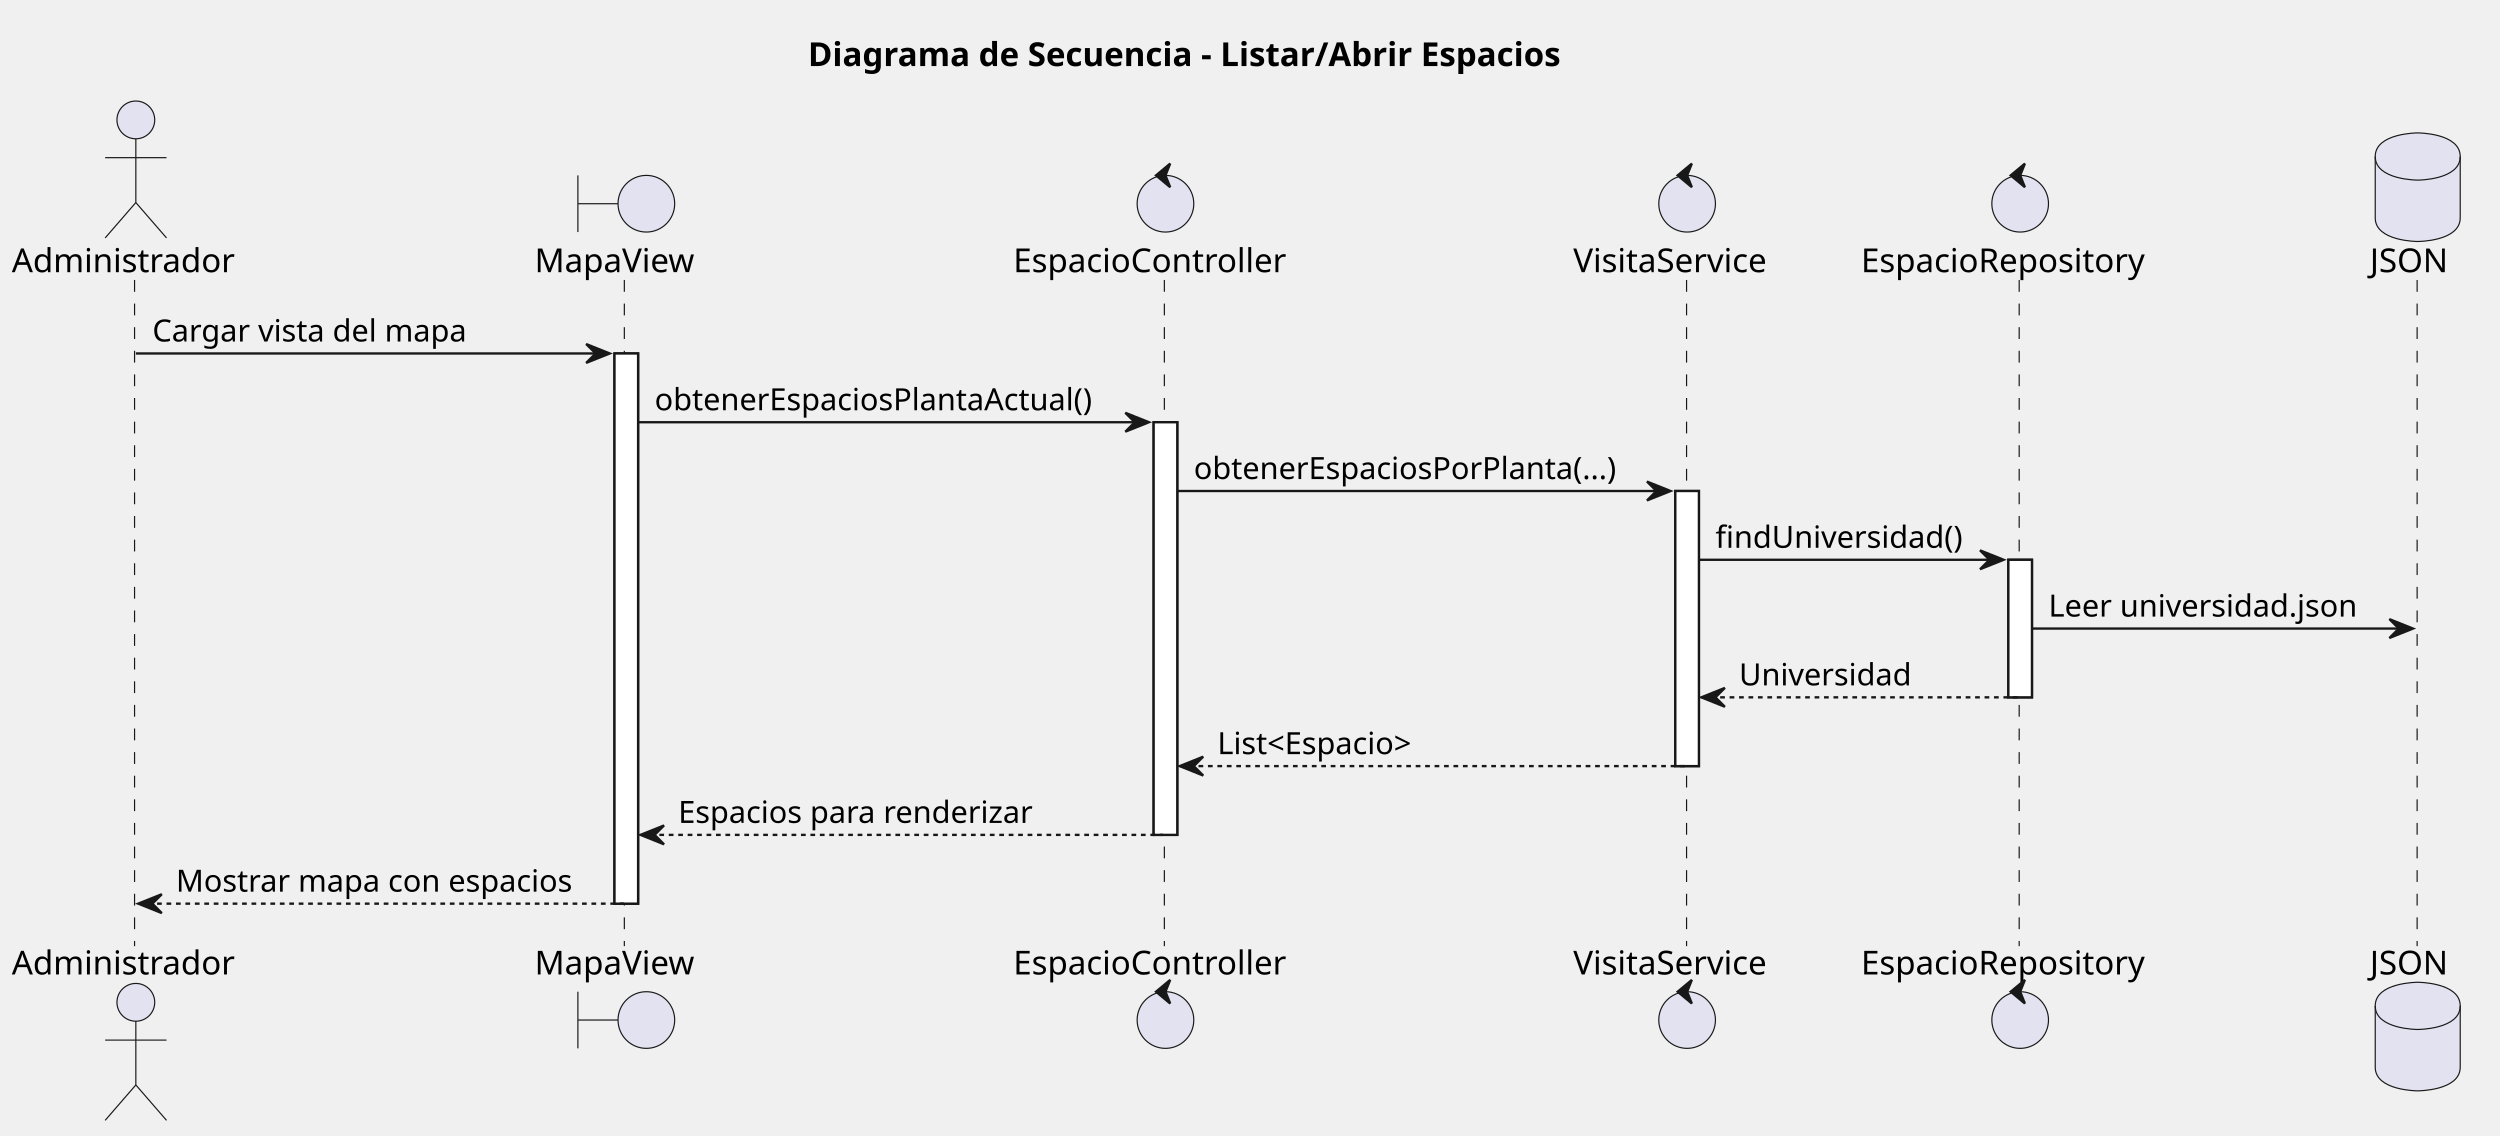
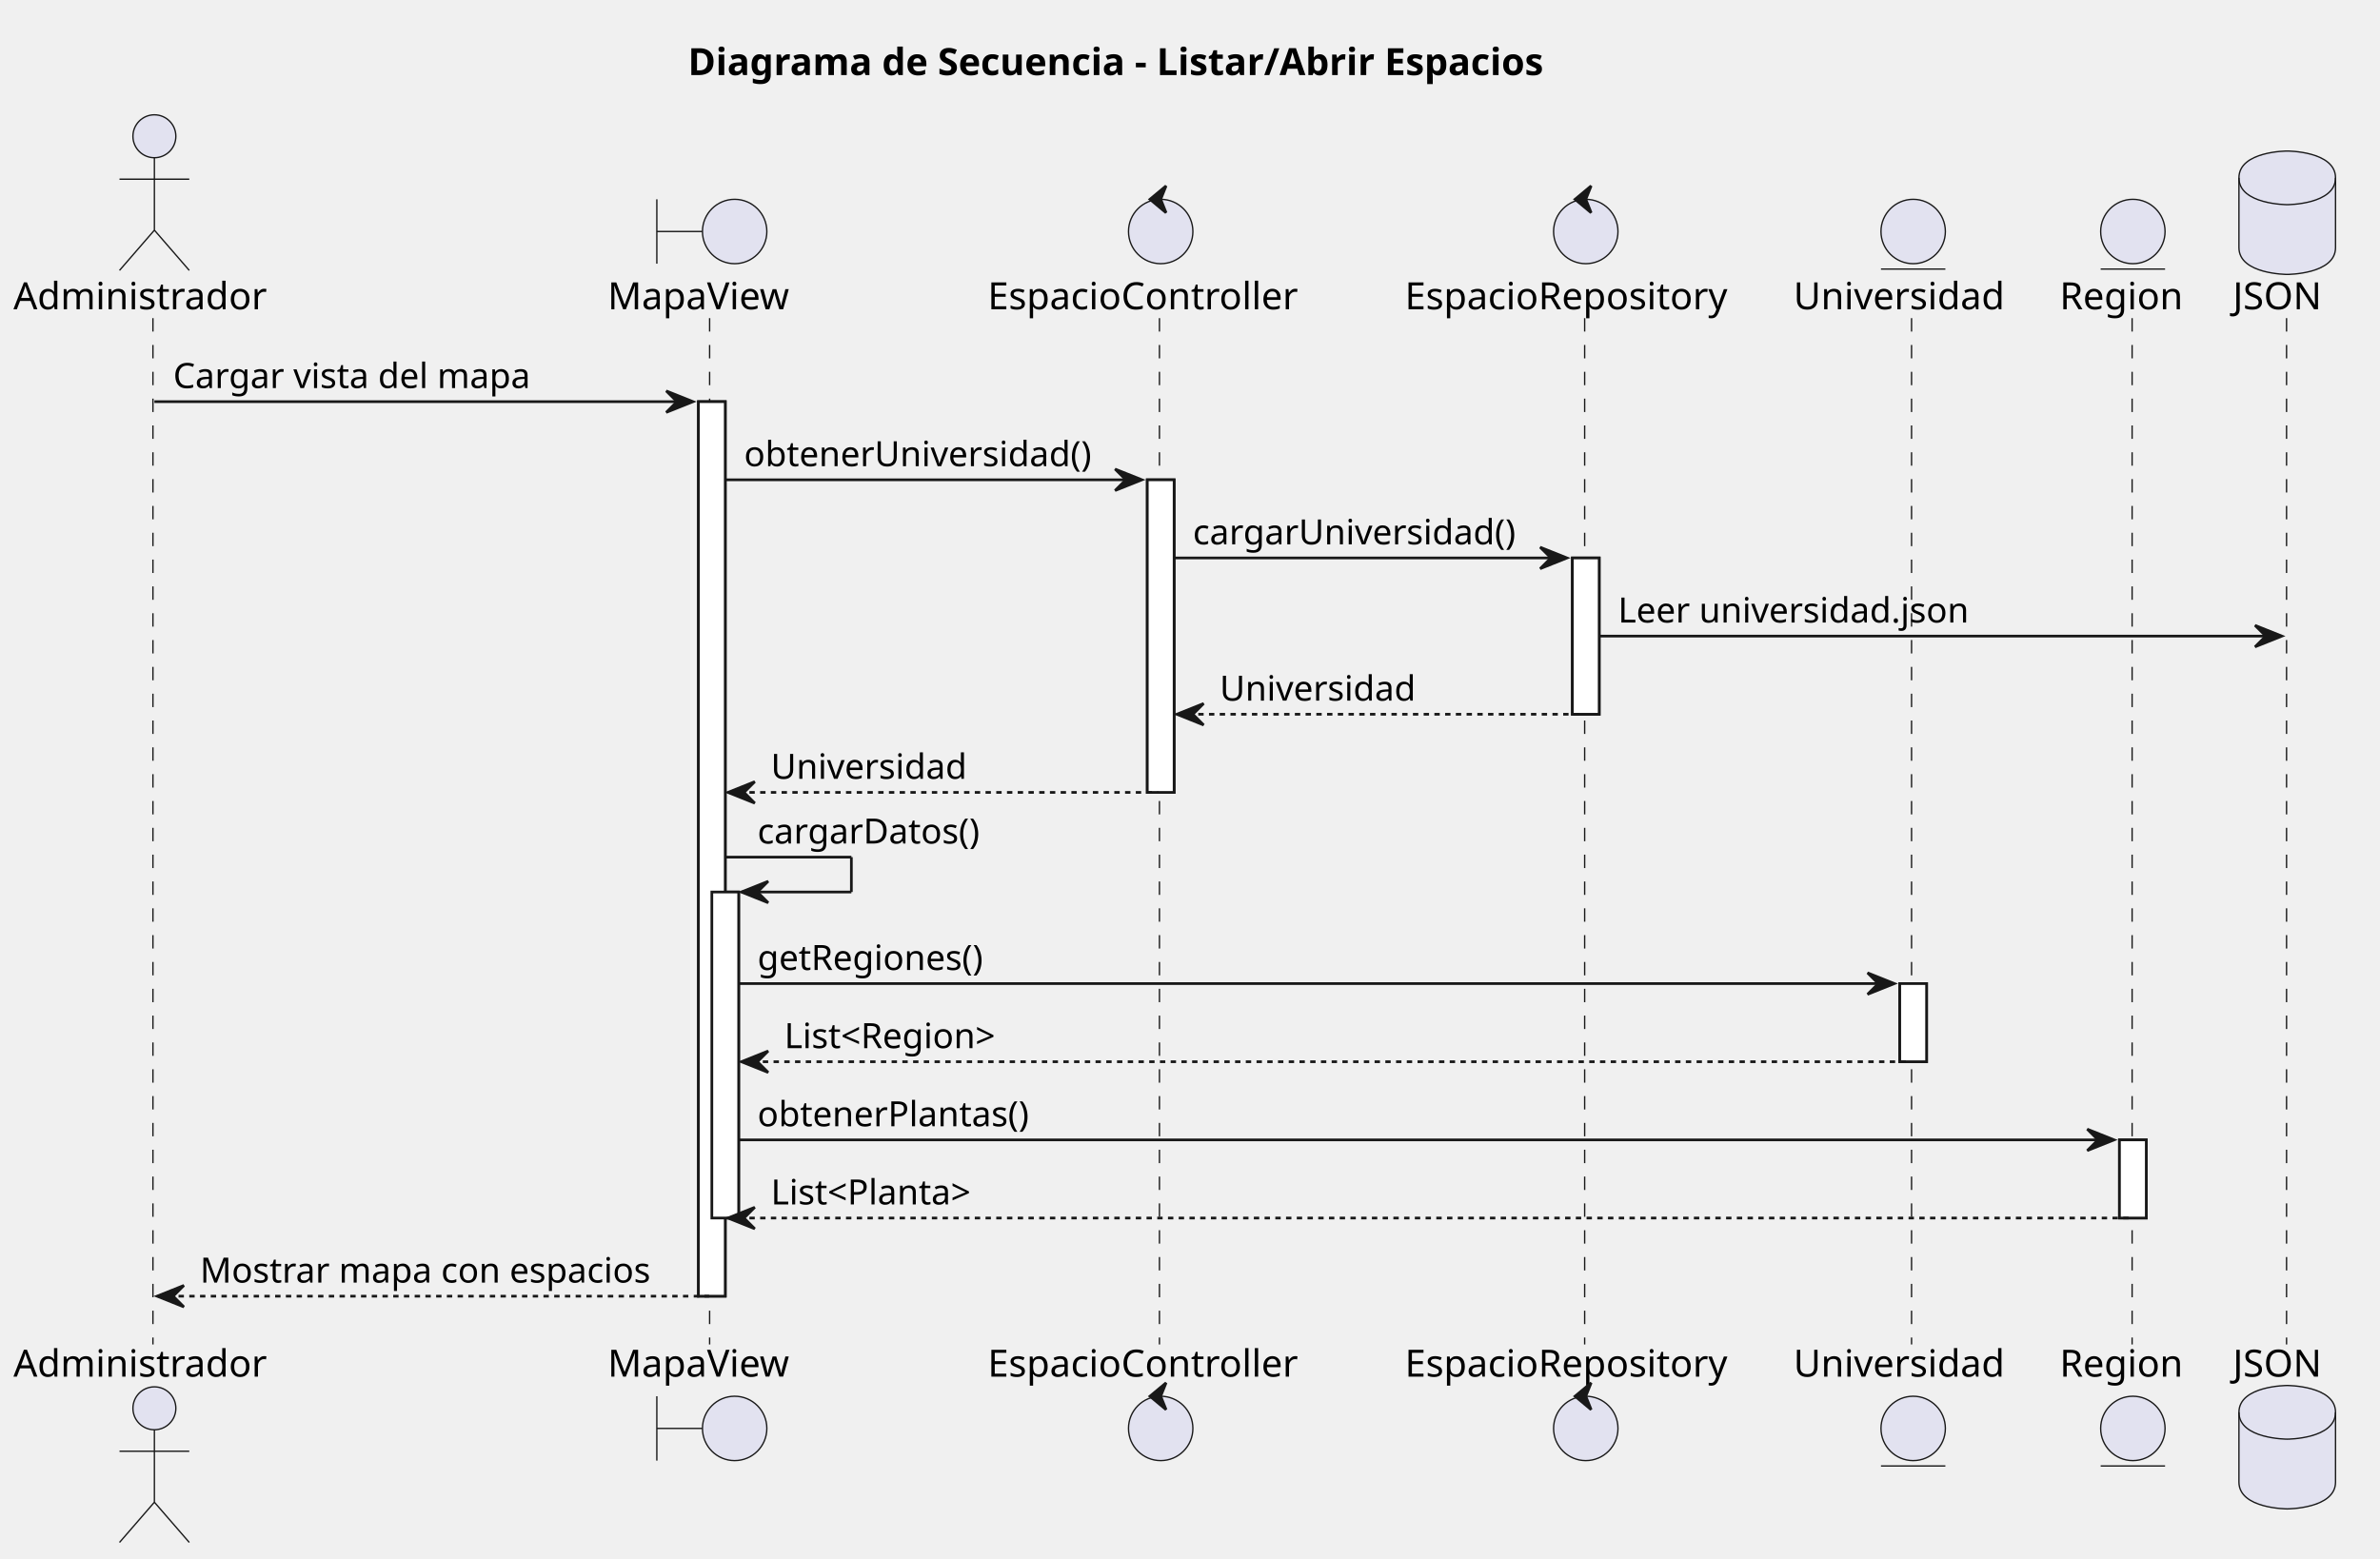
- <svg xmlns="http://www.w3.org/2000/svg" contentStyleType="text/css" data-diagram-type="SEQUENCE" height="481px" preserveAspectRatio="none" style="width:1059px;height:481px;background:#FFFFFF;" version="1.1" viewBox="0 0 1059 481" width="1059px" zoomAndPan="magnify">
+ <svg xmlns="http://www.w3.org/2000/svg" contentStyleType="text/css" data-diagram-type="SEQUENCE" height="581px" preserveAspectRatio="none" style="width:887px;height:581px;background:#FFFFFF;" version="1.1" viewBox="0 0 887 581" width="887px" zoomAndPan="magnify">
  <defs />
  <g>
-     <text fill="#000000" font-family="sans-serif" font-size="14" font-weight="bold" lengthAdjust="spacing" textLength="363.911" x="342.246" y="27.995">Diagrama de Secuencia - Listar/Abrir Espacios</text>
-     <g>
-       <rect fill="#FFFFFF" height="233.062" style="stroke:#181818;stroke-width:1;" width="10" x="260.296" y="149.727" />
-     </g>
-     <g>
-       <rect fill="#FFFFFF" height="174.797" style="stroke:#181818;stroke-width:1;" width="10" x="488.689" y="178.859" />
-     </g>
-     <g>
-       <rect fill="#FFFFFF" height="116.531" style="stroke:#181818;stroke-width:1;" width="10" x="709.661" y="207.992" />
-     </g>
-     <g>
-       <rect fill="#FFFFFF" height="58.266" style="stroke:#181818;stroke-width:1;" width="10" x="850.742" y="237.125" />
-     </g>
-     <g>
-       <rect fill="#000000" fill-opacity="0" height="282.195" width="8" x="53.54" y="118.594" />
-       <line style="stroke:#181818;stroke-width:0.5;stroke-dasharray:5,5;" x1="57" x2="57" y1="118.594" y2="400.789" />
-     </g>
-     <g>
-       <rect fill="#000000" fill-opacity="0" height="282.195" width="8" x="261.296" y="118.594" />
-       <line style="stroke:#181818;stroke-width:0.5;stroke-dasharray:5,5;" x1="264.469" x2="264.469" y1="118.594" y2="400.789" />
-     </g>
-     <g>
-       <rect fill="#000000" fill-opacity="0" height="282.195" width="8" x="489.689" y="118.594" />
-       <line style="stroke:#181818;stroke-width:0.5;stroke-dasharray:5,5;" x1="493.224" x2="493.224" y1="118.594" y2="400.789" />
-     </g>
-     <g>
-       <rect fill="#000000" fill-opacity="0" height="282.195" width="8" x="710.661" y="118.594" />
-       <line style="stroke:#181818;stroke-width:0.5;stroke-dasharray:5,5;" x1="714.431" x2="714.431" y1="118.594" y2="400.789" />
-     </g>
-     <g>
-       <rect fill="#000000" fill-opacity="0" height="282.195" width="8" x="851.742" y="118.594" />
-       <line style="stroke:#181818;stroke-width:0.5;stroke-dasharray:5,5;" x1="855.327" x2="855.327" y1="118.594" y2="400.789" />
-     </g>
-     <g>
-       <rect fill="#000000" fill-opacity="0" height="282.195" width="8" x="1020.149" y="118.594" />
-       <line style="stroke:#181818;stroke-width:0.5;stroke-dasharray:5,5;" x1="1023.895" x2="1023.895" y1="118.594" y2="400.789" />
+     <text fill="#000000" font-family="sans-serif" font-size="14" font-weight="bold" lengthAdjust="spacing" textLength="363.911" x="256.385" y="27.995">Diagrama de Secuencia - Listar/Abrir Espacios</text>
+     <g>
+       <rect fill="#FFFFFF" height="333.461" style="stroke:#181818;stroke-width:1;" width="10" x="260.296" y="149.727" />
+     </g>
+     <g>
+       <rect fill="#FFFFFF" height="121.531" style="stroke:#181818;stroke-width:1;" width="10" x="265.296" y="332.523" />
+     </g>
+     <g>
+       <rect fill="#FFFFFF" height="116.531" style="stroke:#181818;stroke-width:1;" width="10" x="427.58" y="178.859" />
+     </g>
+     <g>
+       <rect fill="#FFFFFF" height="58.266" style="stroke:#181818;stroke-width:1;" width="10" x="586.002" y="207.992" />
+     </g>
+     <g>
+       <rect fill="#FFFFFF" height="29.133" style="stroke:#181818;stroke-width:1;" width="10" x="708.018" y="366.656" />
+     </g>
+     <g>
+       <rect fill="#FFFFFF" height="29.133" style="stroke:#181818;stroke-width:1;" width="10" x="789.895" y="424.922" />
+     </g>
+     <g>
+       <rect fill="#000000" fill-opacity="0" height="382.594" width="8" x="53.54" y="118.594" />
+       <line style="stroke:#181818;stroke-width:0.5;stroke-dasharray:5,5;" x1="57" x2="57" y1="118.594" y2="501.188" />
+     </g>
+     <g>
+       <rect fill="#000000" fill-opacity="0" height="382.594" width="8" x="261.296" y="118.594" />
+       <line style="stroke:#181818;stroke-width:0.5;stroke-dasharray:5,5;" x1="264.469" x2="264.469" y1="118.594" y2="501.188" />
+     </g>
+     <g>
+       <rect fill="#000000" fill-opacity="0" height="382.594" width="8" x="428.58" y="118.594" />
+       <line style="stroke:#181818;stroke-width:0.5;stroke-dasharray:5,5;" x1="432.115" x2="432.115" y1="118.594" y2="501.188" />
+     </g>
+     <g>
+       <rect fill="#000000" fill-opacity="0" height="382.594" width="8" x="587.002" y="118.594" />
+       <line style="stroke:#181818;stroke-width:0.5;stroke-dasharray:5,5;" x1="590.587" x2="590.587" y1="118.594" y2="501.188" />
+     </g>
+     <g>
+       <rect fill="#000000" fill-opacity="0" height="382.594" width="8" x="709.018" y="118.594" />
+       <line style="stroke:#181818;stroke-width:0.5;stroke-dasharray:5,5;" x1="712.418" x2="712.418" y1="118.594" y2="501.188" />
+     </g>
+     <g>
+       <rect fill="#000000" fill-opacity="0" height="382.594" width="8" x="790.895" y="118.594" />
+       <line style="stroke:#181818;stroke-width:0.5;stroke-dasharray:5,5;" x1="794.618" x2="794.618" y1="118.594" y2="501.188" />
+     </g>
+     <g>
+       <rect fill="#000000" fill-opacity="0" height="382.594" width="8" x="848.427" y="118.594" />
+       <line style="stroke:#181818;stroke-width:0.5;stroke-dasharray:5,5;" x1="852.173" x2="852.173" y1="118.594" y2="501.188" />
    </g>
    <g class="participant participant-head" data-participant="admin">
      <text fill="#000000" font-family="sans-serif" font-size="14" lengthAdjust="spacing" textLength="99.08" x="5" y="115.292">Administrador</text>
      <ellipse cx="57.54" cy="50.797" fill="#E2E2F0" rx="8" ry="8" style="stroke:#181818;stroke-width:0.5;" />
      <path d="M57.54,58.797 L57.54,85.797 M44.54,66.797 L70.54,66.797 M57.54,85.797 L44.54,100.797 M57.54,85.797 L70.54,100.797" fill="none" style="stroke:#181818;stroke-width:0.5;" />
    </g>
    <g class="participant participant-tail" data-participant="admin">
-       <text fill="#000000" font-family="sans-serif" font-size="14" lengthAdjust="spacing" textLength="99.08" x="5" y="412.784">Administrador</text>
-       <ellipse cx="57.54" cy="424.586" fill="#E2E2F0" rx="8" ry="8" style="stroke:#181818;stroke-width:0.5;" />
-       <path d="M57.54,432.586 L57.54,459.586 M44.54,440.586 L70.54,440.586 M57.54,459.586 L44.54,474.586 M57.54,459.586 L70.54,474.586" fill="none" style="stroke:#181818;stroke-width:0.5;" />
+       <text fill="#000000" font-family="sans-serif" font-size="14" lengthAdjust="spacing" textLength="99.08" x="5" y="513.183">Administrador</text>
+       <ellipse cx="57.54" cy="524.984" fill="#E2E2F0" rx="8" ry="8" style="stroke:#181818;stroke-width:0.5;" />
+       <path d="M57.54,532.984 L57.54,559.984 M44.54,540.984 L70.54,540.984 M57.54,559.984 L44.54,574.984 M57.54,559.984 L70.54,574.984" fill="none" style="stroke:#181818;stroke-width:0.5;" />
    </g>
    <g class="participant participant-head" data-participant="view">
      <text fill="#000000" font-family="sans-serif" font-size="14" lengthAdjust="spacing" textLength="71.654" x="226.469" y="115.292">MapaView</text>
      <path d="M244.796,74.297 L244.796,98.297 M244.796,86.297 L261.796,86.297" fill="none" style="stroke:#181818;stroke-width:0.5;" />
      <ellipse cx="273.796" cy="86.297" fill="#E2E2F0" rx="12" ry="12" style="stroke:#181818;stroke-width:0.5;" />
    </g>
    <g class="participant participant-tail" data-participant="view">
-       <text fill="#000000" font-family="sans-serif" font-size="14" lengthAdjust="spacing" textLength="71.654" x="226.469" y="412.784">MapaView</text>
-       <path d="M244.796,420.086 L244.796,444.086 M244.796,432.086 L261.796,432.086" fill="none" style="stroke:#181818;stroke-width:0.5;" />
-       <ellipse cx="273.796" cy="432.086" fill="#E2E2F0" rx="12" ry="12" style="stroke:#181818;stroke-width:0.5;" />
+       <text fill="#000000" font-family="sans-serif" font-size="14" lengthAdjust="spacing" textLength="71.654" x="226.469" y="513.183">MapaView</text>
+       <path d="M244.796,520.484 L244.796,544.484 M244.796,532.484 L261.796,532.484" fill="none" style="stroke:#181818;stroke-width:0.5;" />
+       <ellipse cx="273.796" cy="532.484" fill="#E2E2F0" rx="12" ry="12" style="stroke:#181818;stroke-width:0.5;" />
    </g>
    <g class="participant participant-head" data-participant="controller">
-       <text fill="#000000" font-family="sans-serif" font-size="14" lengthAdjust="spacing" textLength="122.931" x="429.224" y="115.292">EspacioController</text>
-       <ellipse cx="493.689" cy="86.297" fill="#E2E2F0" rx="12" ry="12" style="stroke:#181818;stroke-width:0.5;" />
-       <polygon fill="#181818" points="489.689,74.297,495.689,69.297,493.689,74.297,495.689,79.297,489.689,74.297" style="stroke:#181818;stroke-width:1;" />
+       <text fill="#000000" font-family="sans-serif" font-size="14" lengthAdjust="spacing" textLength="122.931" x="368.115" y="115.292">EspacioController</text>
+       <ellipse cx="432.58" cy="86.297" fill="#E2E2F0" rx="12" ry="12" style="stroke:#181818;stroke-width:0.5;" />
+       <polygon fill="#181818" points="428.58,74.297,434.58,69.297,432.58,74.297,434.58,79.297,428.58,74.297" style="stroke:#181818;stroke-width:1;" />
    </g>
    <g class="participant participant-tail" data-participant="controller">
-       <text fill="#000000" font-family="sans-serif" font-size="14" lengthAdjust="spacing" textLength="122.931" x="429.224" y="412.784">EspacioController</text>
-       <ellipse cx="493.689" cy="432.086" fill="#E2E2F0" rx="12" ry="12" style="stroke:#181818;stroke-width:0.5;" />
-       <polygon fill="#181818" points="489.689,420.086,495.689,415.086,493.689,420.086,495.689,425.086,489.689,420.086" style="stroke:#181818;stroke-width:1;" />
-     </g>
-     <g class="participant participant-head" data-participant="service">
-       <text fill="#000000" font-family="sans-serif" font-size="14" lengthAdjust="spacing" textLength="90.46" x="666.431" y="115.292">VisitaService</text>
-       <ellipse cx="714.661" cy="86.297" fill="#E2E2F0" rx="12" ry="12" style="stroke:#181818;stroke-width:0.5;" />
-       <polygon fill="#181818" points="710.661,74.297,716.661,69.297,714.661,74.297,716.661,79.297,710.661,74.297" style="stroke:#181818;stroke-width:1;" />
-     </g>
-     <g class="participant participant-tail" data-participant="service">
-       <text fill="#000000" font-family="sans-serif" font-size="14" lengthAdjust="spacing" textLength="90.46" x="666.431" y="412.784">VisitaService</text>
-       <ellipse cx="714.661" cy="432.086" fill="#E2E2F0" rx="12" ry="12" style="stroke:#181818;stroke-width:0.5;" />
-       <polygon fill="#181818" points="710.661,420.086,716.661,415.086,714.661,420.086,716.661,425.086,710.661,420.086" style="stroke:#181818;stroke-width:1;" />
+       <text fill="#000000" font-family="sans-serif" font-size="14" lengthAdjust="spacing" textLength="122.931" x="368.115" y="513.183">EspacioController</text>
+       <ellipse cx="432.58" cy="532.484" fill="#E2E2F0" rx="12" ry="12" style="stroke:#181818;stroke-width:0.5;" />
+       <polygon fill="#181818" points="428.58,520.484,434.58,515.484,432.58,520.484,434.58,525.484,428.58,520.484" style="stroke:#181818;stroke-width:1;" />
    </g>
    <g class="participant participant-head" data-participant="repository">
-       <text fill="#000000" font-family="sans-serif" font-size="14" lengthAdjust="spacing" textLength="128.83" x="788.327" y="115.292">EspacioRepository</text>
-       <ellipse cx="855.742" cy="86.297" fill="#E2E2F0" rx="12" ry="12" style="stroke:#181818;stroke-width:0.5;" />
-       <polygon fill="#181818" points="851.742,74.297,857.742,69.297,855.742,74.297,857.742,79.297,851.742,74.297" style="stroke:#181818;stroke-width:1;" />
+       <text fill="#000000" font-family="sans-serif" font-size="14" lengthAdjust="spacing" textLength="128.83" x="523.587" y="115.292">EspacioRepository</text>
+       <ellipse cx="591.002" cy="86.297" fill="#E2E2F0" rx="12" ry="12" style="stroke:#181818;stroke-width:0.5;" />
+       <polygon fill="#181818" points="587.002,74.297,593.002,69.297,591.002,74.297,593.002,79.297,587.002,74.297" style="stroke:#181818;stroke-width:1;" />
    </g>
    <g class="participant participant-tail" data-participant="repository">
-       <text fill="#000000" font-family="sans-serif" font-size="14" lengthAdjust="spacing" textLength="128.83" x="788.327" y="412.784">EspacioRepository</text>
-       <ellipse cx="855.742" cy="432.086" fill="#E2E2F0" rx="12" ry="12" style="stroke:#181818;stroke-width:0.5;" />
-       <polygon fill="#181818" points="851.742,420.086,857.742,415.086,855.742,420.086,857.742,425.086,851.742,420.086" style="stroke:#181818;stroke-width:1;" />
+       <text fill="#000000" font-family="sans-serif" font-size="14" lengthAdjust="spacing" textLength="128.83" x="523.587" y="513.183">EspacioRepository</text>
+       <ellipse cx="591.002" cy="532.484" fill="#E2E2F0" rx="12" ry="12" style="stroke:#181818;stroke-width:0.5;" />
+       <polygon fill="#181818" points="587.002,520.484,593.002,515.484,591.002,520.484,593.002,525.484,587.002,520.484" style="stroke:#181818;stroke-width:1;" />
+     </g>
+     <g class="participant participant-head" data-participant="uni">
+       <text fill="#000000" font-family="sans-serif" font-size="14" lengthAdjust="spacing" textLength="83.2" x="668.418" y="115.292">Universidad</text>
+       <ellipse cx="713.018" cy="86.297" fill="#E2E2F0" rx="12" ry="12" style="stroke:#181818;stroke-width:0.5;" />
+       <line style="stroke:#181818;stroke-width:0.5;" x1="701.018" x2="725.018" y1="100.297" y2="100.297" />
+     </g>
+     <g class="participant participant-tail" data-participant="uni">
+       <text fill="#000000" font-family="sans-serif" font-size="14" lengthAdjust="spacing" textLength="83.2" x="668.418" y="513.183">Universidad</text>
+       <ellipse cx="713.018" cy="532.484" fill="#E2E2F0" rx="12" ry="12" style="stroke:#181818;stroke-width:0.5;" />
+       <line style="stroke:#181818;stroke-width:0.5;" x1="701.018" x2="725.018" y1="546.484" y2="546.484" />
+     </g>
+     <g class="participant participant-head" data-participant="reg">
+       <text fill="#000000" font-family="sans-serif" font-size="14" lengthAdjust="spacing" textLength="48.556" x="767.618" y="115.292">Region</text>
+       <ellipse cx="794.895" cy="86.297" fill="#E2E2F0" rx="12" ry="12" style="stroke:#181818;stroke-width:0.5;" />
+       <line style="stroke:#181818;stroke-width:0.5;" x1="782.895" x2="806.895" y1="100.297" y2="100.297" />
+     </g>
+     <g class="participant participant-tail" data-participant="reg">
+       <text fill="#000000" font-family="sans-serif" font-size="14" lengthAdjust="spacing" textLength="48.556" x="767.618" y="513.183">Region</text>
+       <ellipse cx="794.895" cy="532.484" fill="#E2E2F0" rx="12" ry="12" style="stroke:#181818;stroke-width:0.5;" />
+       <line style="stroke:#181818;stroke-width:0.5;" x1="782.895" x2="806.895" y1="546.484" y2="546.484" />
    </g>
    <g class="participant participant-head" data-participant="db">
-       <text fill="#000000" font-family="sans-serif" font-size="14" lengthAdjust="spacing" textLength="34.508" x="1003.895" y="115.292">JSON</text>
-       <path d="M1006.149,66.297 C1006.149,56.297 1024.149,56.297 1024.149,56.297 C1024.149,56.297 1042.149,56.297 1042.149,66.297 L1042.149,92.297 C1042.149,102.297 1024.149,102.297 1024.149,102.297 C1024.149,102.297 1006.149,102.297 1006.149,92.297 L1006.149,66.297" fill="#E2E2F0" style="stroke:#181818;stroke-width:0.5;" />
-       <path d="M1006.149,66.297 C1006.149,76.297 1024.149,76.297 1024.149,76.297 C1024.149,76.297 1042.149,76.297 1042.149,66.297" fill="none" style="stroke:#181818;stroke-width:0.5;" />
+       <text fill="#000000" font-family="sans-serif" font-size="14" lengthAdjust="spacing" textLength="34.508" x="832.173" y="115.292">JSON</text>
+       <path d="M834.427,66.297 C834.427,56.297 852.427,56.297 852.427,56.297 C852.427,56.297 870.427,56.297 870.427,66.297 L870.427,92.297 C870.427,102.297 852.427,102.297 852.427,102.297 C852.427,102.297 834.427,102.297 834.427,92.297 L834.427,66.297" fill="#E2E2F0" style="stroke:#181818;stroke-width:0.5;" />
+       <path d="M834.427,66.297 C834.427,76.297 852.427,76.297 852.427,76.297 C852.427,76.297 870.427,76.297 870.427,66.297" fill="none" style="stroke:#181818;stroke-width:0.5;" />
    </g>
    <g class="participant participant-tail" data-participant="db">
-       <text fill="#000000" font-family="sans-serif" font-size="14" lengthAdjust="spacing" textLength="34.508" x="1003.895" y="412.784">JSON</text>
-       <path d="M1006.149,426.086 C1006.149,416.086 1024.149,416.086 1024.149,416.086 C1024.149,416.086 1042.149,416.086 1042.149,426.086 L1042.149,452.086 C1042.149,462.086 1024.149,462.086 1024.149,462.086 C1024.149,462.086 1006.149,462.086 1006.149,452.086 L1006.149,426.086" fill="#E2E2F0" style="stroke:#181818;stroke-width:0.5;" />
-       <path d="M1006.149,426.086 C1006.149,436.086 1024.149,436.086 1024.149,436.086 C1024.149,436.086 1042.149,436.086 1042.149,426.086" fill="none" style="stroke:#181818;stroke-width:0.5;" />
-     </g>
-     <g>
-       <rect fill="#FFFFFF" height="233.062" style="stroke:#181818;stroke-width:1;" width="10" x="260.296" y="149.727" />
-     </g>
-     <g>
-       <rect fill="#FFFFFF" height="174.797" style="stroke:#181818;stroke-width:1;" width="10" x="488.689" y="178.859" />
-     </g>
-     <g>
-       <rect fill="#FFFFFF" height="116.531" style="stroke:#181818;stroke-width:1;" width="10" x="709.661" y="207.992" />
-     </g>
-     <g>
-       <rect fill="#FFFFFF" height="58.266" style="stroke:#181818;stroke-width:1;" width="10" x="850.742" y="237.125" />
+       <text fill="#000000" font-family="sans-serif" font-size="14" lengthAdjust="spacing" textLength="34.508" x="832.173" y="513.183">JSON</text>
+       <path d="M834.427,526.484 C834.427,516.484 852.427,516.484 852.427,516.484 C852.427,516.484 870.427,516.484 870.427,526.484 L870.427,552.484 C870.427,562.484 852.427,562.484 852.427,562.484 C852.427,562.484 834.427,562.484 834.427,552.484 L834.427,526.484" fill="#E2E2F0" style="stroke:#181818;stroke-width:0.5;" />
+       <path d="M834.427,526.484 C834.427,536.484 852.427,536.484 852.427,536.484 C852.427,536.484 870.427,536.484 870.427,526.484" fill="none" style="stroke:#181818;stroke-width:0.5;" />
+     </g>
+     <g>
+       <rect fill="#FFFFFF" height="333.461" style="stroke:#181818;stroke-width:1;" width="10" x="260.296" y="149.727" />
+     </g>
+     <g>
+       <rect fill="#FFFFFF" height="121.531" style="stroke:#181818;stroke-width:1;" width="10" x="265.296" y="332.523" />
+     </g>
+     <g>
+       <rect fill="#FFFFFF" height="116.531" style="stroke:#181818;stroke-width:1;" width="10" x="427.58" y="178.859" />
+     </g>
+     <g>
+       <rect fill="#FFFFFF" height="58.266" style="stroke:#181818;stroke-width:1;" width="10" x="586.002" y="207.992" />
+     </g>
+     <g>
+       <rect fill="#FFFFFF" height="29.133" style="stroke:#181818;stroke-width:1;" width="10" x="708.018" y="366.656" />
+     </g>
+     <g>
+       <rect fill="#FFFFFF" height="29.133" style="stroke:#181818;stroke-width:1;" width="10" x="789.895" y="424.922" />
    </g>
    <g class="message" data-participant-1="admin" data-participant-2="view">
      <polygon fill="#181818" points="248.296,145.727,258.296,149.727,248.296,153.727,252.296,149.727" style="stroke:#181818;stroke-width:1;" />
      <line style="stroke:#181818;stroke-width:1;" x1="57.54" x2="254.296" y1="149.727" y2="149.727" />
      <text fill="#000000" font-family="sans-serif" font-size="13" lengthAdjust="spacing" textLength="144.2" x="64.54" y="144.661">Cargar vista del mapa</text>
    </g>
    <g class="message" data-participant-1="view" data-participant-2="controller">
-       <polygon fill="#181818" points="476.689,174.859,486.689,178.859,476.689,182.859,480.689,178.859" style="stroke:#181818;stroke-width:1;" />
-       <line style="stroke:#181818;stroke-width:1;" x1="270.296" x2="482.689" y1="178.859" y2="178.859" />
-       <text fill="#000000" font-family="sans-serif" font-size="13" lengthAdjust="spacing" textLength="199.393" x="277.296" y="173.793">obtenerEspaciosPlantaActual()</text>
-     </g>
-     <g class="message" data-participant-1="controller" data-participant-2="service">
-       <polygon fill="#181818" points="697.661,203.992,707.661,207.992,697.661,211.992,701.661,207.992" style="stroke:#181818;stroke-width:1;" />
-       <line style="stroke:#181818;stroke-width:1;" x1="498.689" x2="703.661" y1="207.992" y2="207.992" />
-       <text fill="#000000" font-family="sans-serif" font-size="13" lengthAdjust="spacing" textLength="191.972" x="505.689" y="202.926">obtenerEspaciosPorPlanta(...)</text>
-     </g>
-     <g class="message" data-participant-1="service" data-participant-2="repository">
-       <polygon fill="#181818" points="838.742,233.125,848.742,237.125,838.742,241.125,842.742,237.125" style="stroke:#181818;stroke-width:1;" />
-       <line style="stroke:#181818;stroke-width:1;" x1="719.661" x2="844.742" y1="237.125" y2="237.125" />
-       <text fill="#000000" font-family="sans-serif" font-size="13" lengthAdjust="spacing" textLength="112.081" x="726.661" y="232.059">findUniversidad()</text>
+       <polygon fill="#181818" points="415.58,174.859,425.58,178.859,415.58,182.859,419.58,178.859" style="stroke:#181818;stroke-width:1;" />
+       <line style="stroke:#181818;stroke-width:1;" x1="270.296" x2="421.58" y1="178.859" y2="178.859" />
+       <text fill="#000000" font-family="sans-serif" font-size="13" lengthAdjust="spacing" textLength="138.284" x="277.296" y="173.793">obtenerUniversidad()</text>
+     </g>
+     <g class="message" data-participant-1="controller" data-participant-2="repository">
+       <polygon fill="#181818" points="574.002,203.992,584.002,207.992,574.002,211.992,578.002,207.992" style="stroke:#181818;stroke-width:1;" />
+       <line style="stroke:#181818;stroke-width:1;" x1="437.58" x2="580.002" y1="207.992" y2="207.992" />
+       <text fill="#000000" font-family="sans-serif" font-size="13" lengthAdjust="spacing" textLength="129.422" x="444.58" y="202.926">cargarUniversidad()</text>
    </g>
    <g class="message" data-participant-1="repository" data-participant-2="db">
-       <polygon fill="#181818" points="1012.149,262.258,1022.149,266.258,1012.149,270.258,1016.149,266.258" style="stroke:#181818;stroke-width:1;" />
-       <line style="stroke:#181818;stroke-width:1;" x1="860.742" x2="1018.149" y1="266.258" y2="266.258" />
-       <text fill="#000000" font-family="sans-serif" font-size="13" lengthAdjust="spacing" textLength="139.407" x="867.742" y="261.192">Leer universidad.json</text>
-     </g>
-     <g class="message" data-participant-1="repository" data-participant-2="service">
-       <polygon fill="#181818" points="730.661,291.391,720.661,295.391,730.661,299.391,726.661,295.391" style="stroke:#181818;stroke-width:1;" />
-       <line style="stroke:#181818;stroke-width:1;stroke-dasharray:2,2;" x1="724.661" x2="854.742" y1="295.391" y2="295.391" />
-       <text fill="#000000" font-family="sans-serif" font-size="13" lengthAdjust="spacing" textLength="77.257" x="736.661" y="290.325">Universidad</text>
-     </g>
-     <g class="message" data-participant-1="service" data-participant-2="controller">
-       <polygon fill="#181818" points="509.689,320.523,499.689,324.523,509.689,328.523,505.689,324.523" style="stroke:#181818;stroke-width:1;" />
-       <line style="stroke:#181818;stroke-width:1;stroke-dasharray:2,2;" x1="503.689" x2="713.661" y1="324.523" y2="324.523" />
-       <text fill="#000000" font-family="sans-serif" font-size="13" lengthAdjust="spacing" textLength="94.428" x="515.689" y="319.457">List&lt;Espacio&gt;</text>
+       <polygon fill="#181818" points="840.427,233.125,850.427,237.125,840.427,241.125,844.427,237.125" style="stroke:#181818;stroke-width:1;" />
+       <line style="stroke:#181818;stroke-width:1;" x1="596.002" x2="846.427" y1="237.125" y2="237.125" />
+       <text fill="#000000" font-family="sans-serif" font-size="13" lengthAdjust="spacing" textLength="139.407" x="603.002" y="232.059">Leer universidad.json</text>
+     </g>
+     <g class="message" data-participant-1="repository" data-participant-2="controller">
+       <polygon fill="#181818" points="448.58,262.258,438.58,266.258,448.58,270.258,444.58,266.258" style="stroke:#181818;stroke-width:1;" />
+       <line style="stroke:#181818;stroke-width:1;stroke-dasharray:2,2;" x1="442.58" x2="590.002" y1="266.258" y2="266.258" />
+       <text fill="#000000" font-family="sans-serif" font-size="13" lengthAdjust="spacing" textLength="77.257" x="454.58" y="261.192">Universidad</text>
    </g>
    <g class="message" data-participant-1="controller" data-participant-2="view">
-       <polygon fill="#181818" points="281.296,349.656,271.296,353.656,281.296,357.656,277.296,353.656" style="stroke:#181818;stroke-width:1;" />
-       <line style="stroke:#181818;stroke-width:1;stroke-dasharray:2,2;" x1="275.296" x2="492.689" y1="353.656" y2="353.656" />
-       <text fill="#000000" font-family="sans-serif" font-size="13" lengthAdjust="spacing" textLength="161.408" x="287.296" y="348.59">Espacios para renderizar</text>
+       <polygon fill="#181818" points="281.296,291.391,271.296,295.391,281.296,299.391,277.296,295.391" style="stroke:#181818;stroke-width:1;" />
+       <line style="stroke:#181818;stroke-width:1;stroke-dasharray:2,2;" x1="275.296" x2="431.58" y1="295.391" y2="295.391" />
+       <text fill="#000000" font-family="sans-serif" font-size="13" lengthAdjust="spacing" textLength="77.257" x="287.296" y="290.325">Universidad</text>
+     </g>
+     <g class="message" data-participant-1="view" data-participant-2="view">
+       <line style="stroke:#181818;stroke-width:1;" x1="270.296" x2="317.296" y1="319.523" y2="319.523" />
+       <line style="stroke:#181818;stroke-width:1;" x1="317.296" x2="317.296" y1="319.523" y2="332.523" />
+       <line style="stroke:#181818;stroke-width:1;" x1="276.296" x2="317.296" y1="332.523" y2="332.523" />
+       <polygon fill="#181818" points="286.296,328.523,276.296,332.523,286.296,336.523,282.296,332.523" style="stroke:#181818;stroke-width:1;" />
+       <text fill="#000000" font-family="sans-serif" font-size="13" lengthAdjust="spacing" textLength="89.965" x="282.296" y="314.457">cargarDatos()</text>
+     </g>
+     <g class="message" data-participant-1="view" data-participant-2="uni">
+       <polygon fill="#181818" points="696.018,362.656,706.018,366.656,696.018,370.656,700.018,366.656" style="stroke:#181818;stroke-width:1;" />
+       <line style="stroke:#181818;stroke-width:1;" x1="275.296" x2="702.018" y1="366.656" y2="366.656" />
+       <text fill="#000000" font-family="sans-serif" font-size="13" lengthAdjust="spacing" textLength="91.349" x="282.296" y="361.59">getRegiones()</text>
+     </g>
+     <g class="message" data-participant-1="uni" data-participant-2="view">
+       <polygon fill="#181818" points="286.296,391.789,276.296,395.789,286.296,399.789,282.296,395.789" style="stroke:#181818;stroke-width:1;" />
+       <line style="stroke:#181818;stroke-width:1;stroke-dasharray:2,2;" x1="280.296" x2="712.018" y1="395.789" y2="395.789" />
+       <text fill="#000000" font-family="sans-serif" font-size="13" lengthAdjust="spacing" textLength="89.597" x="292.296" y="390.723">List&lt;Region&gt;</text>
+     </g>
+     <g class="message" data-participant-1="view" data-participant-2="reg">
+       <polygon fill="#181818" points="777.895,420.922,787.895,424.922,777.895,428.922,781.895,424.922" style="stroke:#181818;stroke-width:1;" />
+       <line style="stroke:#181818;stroke-width:1;" x1="275.296" x2="783.895" y1="424.922" y2="424.922" />
+       <text fill="#000000" font-family="sans-serif" font-size="13" lengthAdjust="spacing" textLength="108.519" x="282.296" y="419.856">obtenerPlantas()</text>
+     </g>
+     <g class="message" data-participant-1="reg" data-participant-2="view">
+       <polygon fill="#181818" points="281.296,450.055,271.296,454.055,281.296,458.055,277.296,454.055" style="stroke:#181818;stroke-width:1;" />
+       <line style="stroke:#181818;stroke-width:1;stroke-dasharray:2,2;" x1="275.296" x2="793.895" y1="454.055" y2="454.055" />
+       <text fill="#000000" font-family="sans-serif" font-size="13" lengthAdjust="spacing" textLength="85.23" x="287.296" y="448.989">List&lt;Planta&gt;</text>
    </g>
    <g class="message" data-participant-1="view" data-participant-2="admin">
-       <polygon fill="#181818" points="68.54,378.789,58.54,382.789,68.54,386.789,64.54,382.789" style="stroke:#181818;stroke-width:1;" />
-       <line style="stroke:#181818;stroke-width:1;stroke-dasharray:2,2;" x1="62.54" x2="264.296" y1="382.789" y2="382.789" />
-       <text fill="#000000" font-family="sans-serif" font-size="13" lengthAdjust="spacing" textLength="178.756" x="74.54" y="377.723">Mostrar mapa con espacios</text>
+       <polygon fill="#181818" points="68.54,479.188,58.54,483.188,68.54,487.188,64.54,483.188" style="stroke:#181818;stroke-width:1;" />
+       <line style="stroke:#181818;stroke-width:1;stroke-dasharray:2,2;" x1="62.54" x2="264.296" y1="483.188" y2="483.188" />
+       <text fill="#000000" font-family="sans-serif" font-size="13" lengthAdjust="spacing" textLength="178.756" x="74.54" y="478.122">Mostrar mapa con espacios</text>
    </g>
  </g>
</svg>
